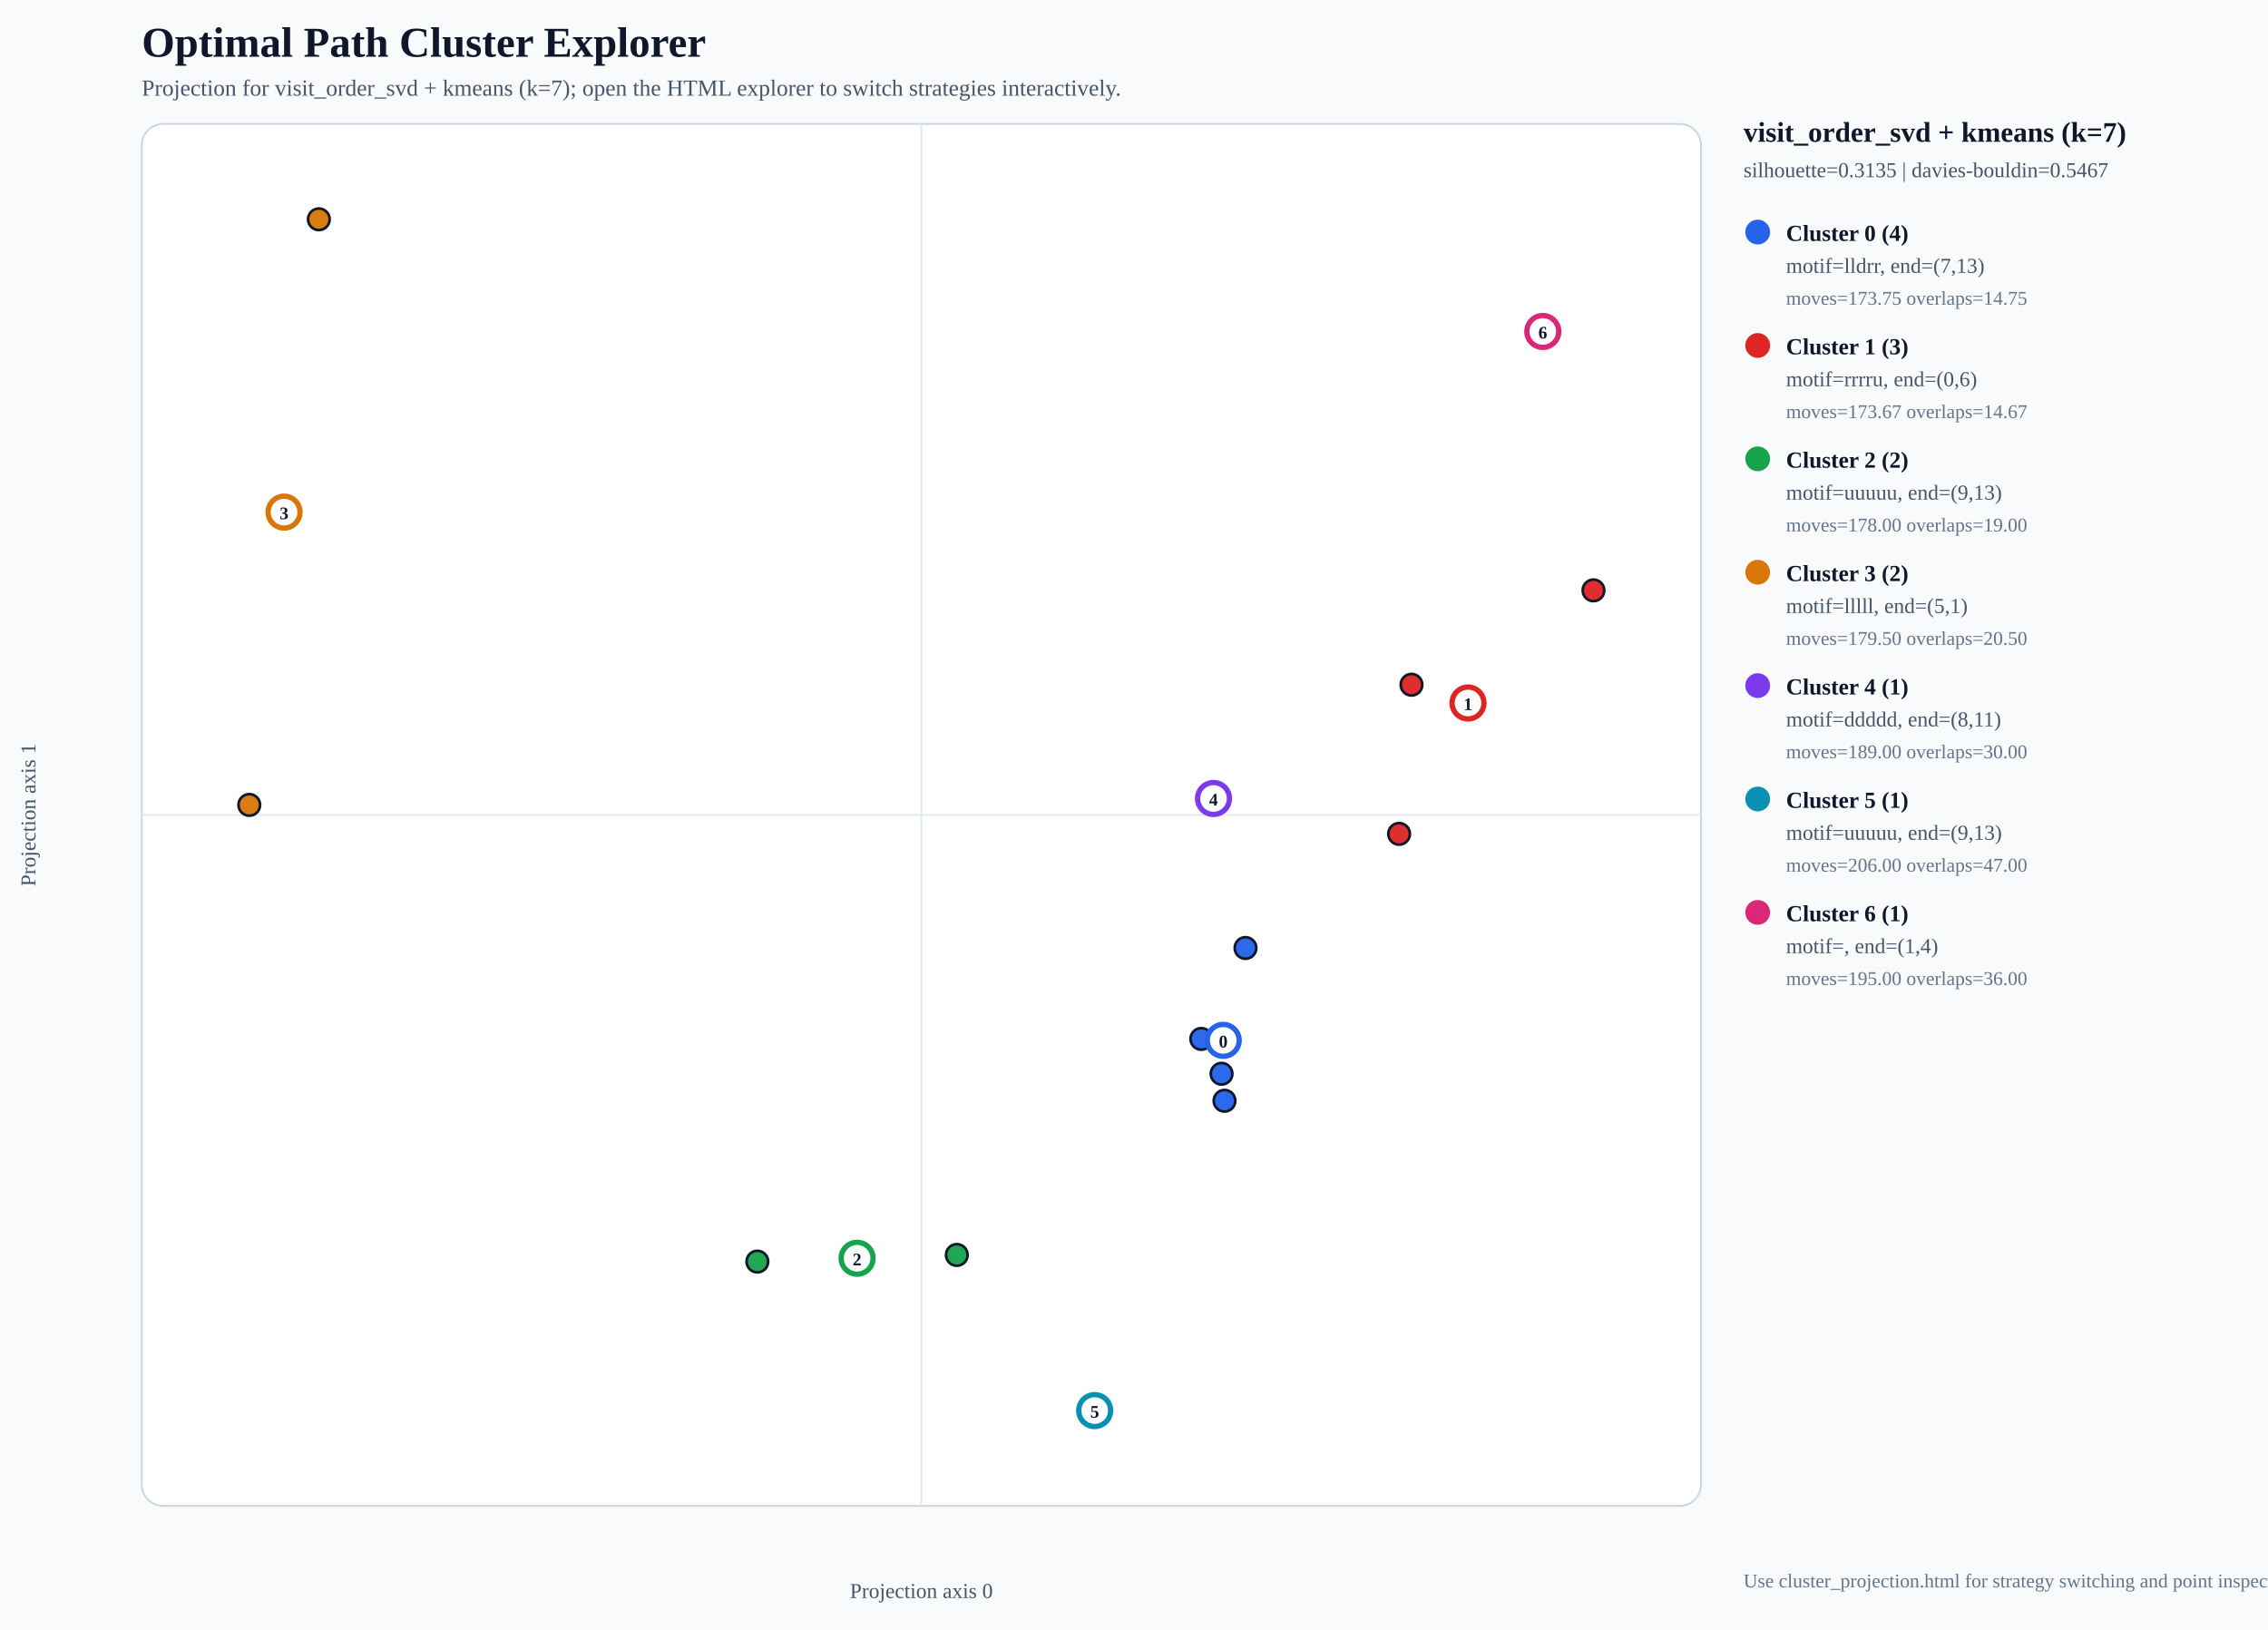
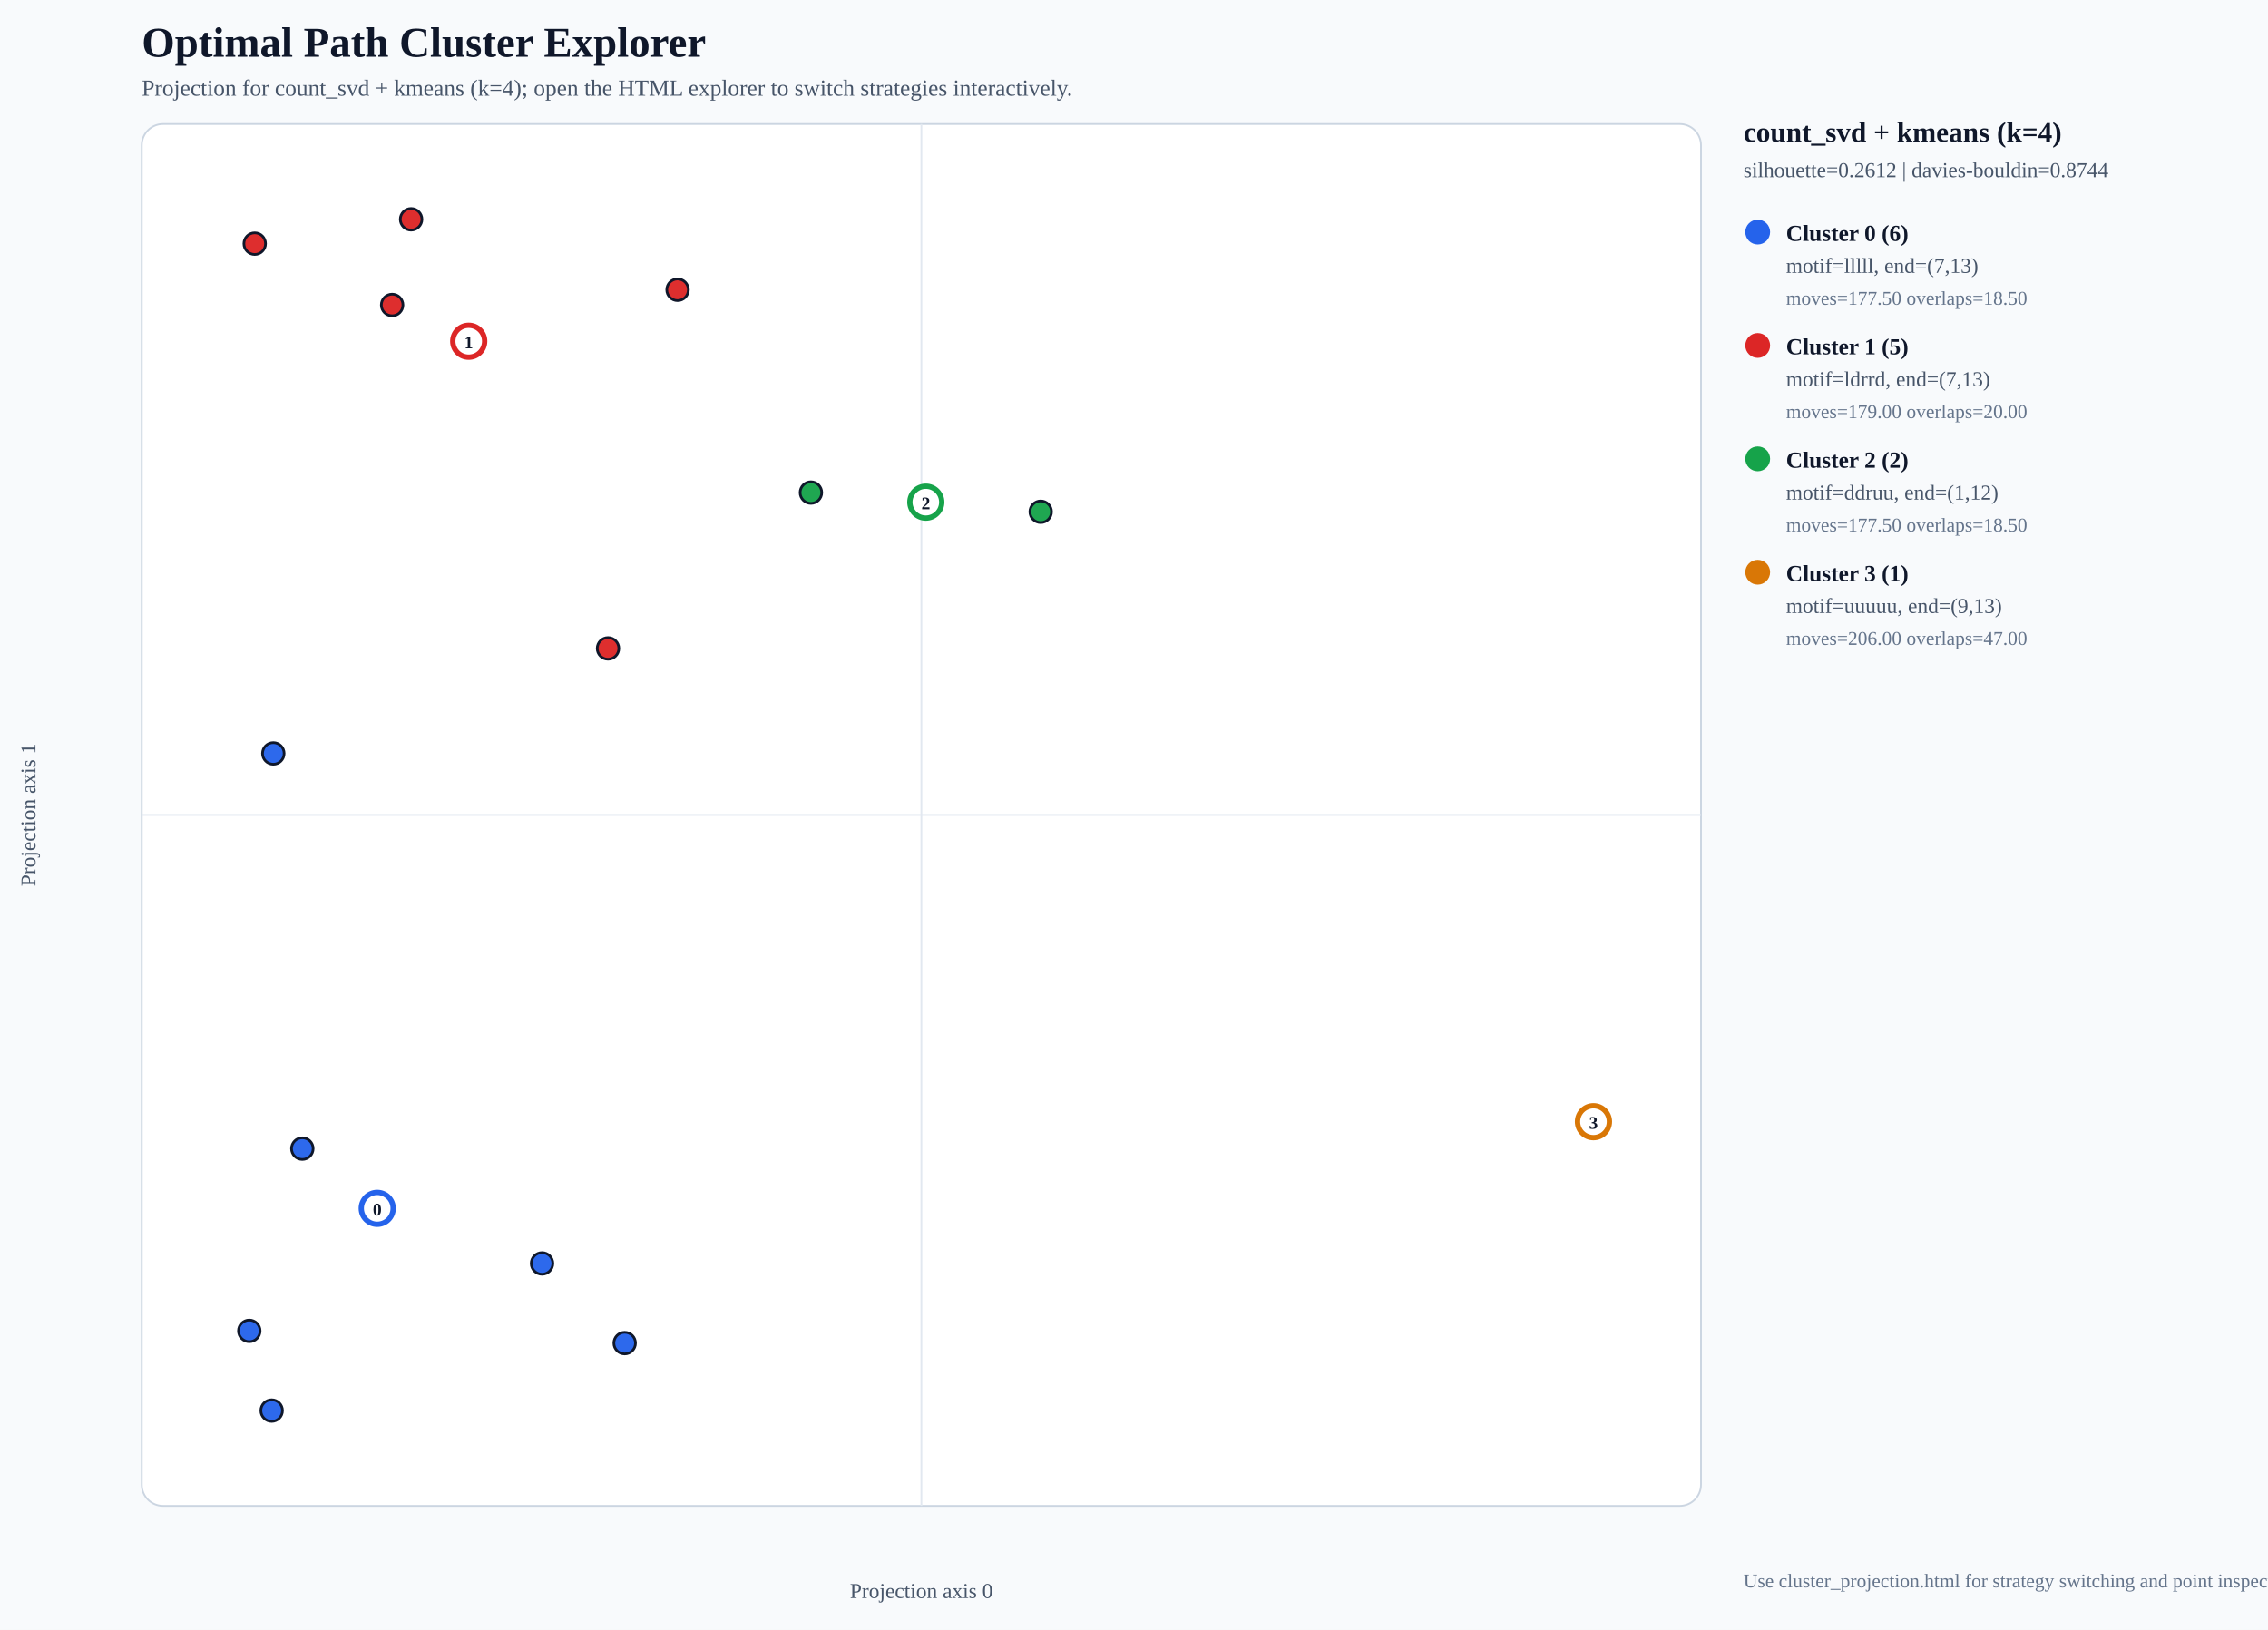
<svg xmlns="http://www.w3.org/2000/svg" width="1280" height="920" viewBox="0 0 1280 920">
  <rect width="100%" height="100%" fill="#f8fafc" />
  <text x="80" y="32" fill="#0f172a" font-size="24" font-weight="700">Optimal Path Cluster Explorer</text>
-   <text x="80" y="54" fill="#475569" font-size="13">Projection for visit_order_svd + kmeans (k=7); open the HTML explorer to switch strategies interactively.</text>
+   <text x="80" y="54" fill="#475569" font-size="13">Projection for count_svd + kmeans (k=4); open the HTML explorer to switch strategies interactively.</text>
  <rect x="80" y="70" width="880" height="780" fill="#ffffff" stroke="#cbd5e1" stroke-width="1" rx="12" />
  <line x1="80" y1="460.0" x2="960" y2="460.0" stroke="#e2e8f0" stroke-width="1" />
  <line x1="520.0" y1="70" x2="520.0" y2="850" stroke="#e2e8f0" stroke-width="1" />
  <text x="520.0" y="902" text-anchor="middle" fill="#475569" font-size="12">Projection axis 0</text>
  <text x="20" y="460.0" text-anchor="middle" fill="#475569" font-size="12" transform="rotate(-90 20 460.0)">Projection axis 1</text>
-   <circle cx="677.99" cy="586.42" r="6.1" fill="#2563eb" fill-opacity="0.96" stroke="#0f172a" stroke-width="1.5" />
-   <circle cx="689.42" cy="606.09" r="6.1" fill="#2563eb" fill-opacity="0.96" stroke="#0f172a" stroke-width="1.5" />
-   <circle cx="702.93" cy="535.10" r="6.1" fill="#2563eb" fill-opacity="0.96" stroke="#0f172a" stroke-width="1.5" />
-   <circle cx="691.08" cy="621.33" r="6.1" fill="#2563eb" fill-opacity="0.96" stroke="#0f172a" stroke-width="1.5" />
-   <circle cx="796.61" cy="386.50" r="6.1" fill="#dc2626" fill-opacity="0.96" stroke="#0f172a" stroke-width="1.5" />
-   <circle cx="899.31" cy="333.24" r="6.1" fill="#dc2626" fill-opacity="0.96" stroke="#0f172a" stroke-width="1.5" />
-   <circle cx="789.62" cy="470.68" r="6.1" fill="#dc2626" fill-opacity="0.96" stroke="#0f172a" stroke-width="1.5" />
-   <circle cx="179.95" cy="123.79" r="6.1" fill="#d97706" fill-opacity="0.96" stroke="#0f172a" stroke-width="1.5" />
-   <circle cx="140.69" cy="454.34" r="6.1" fill="#d97706" fill-opacity="0.96" stroke="#0f172a" stroke-width="1.5" />
-   <circle cx="427.43" cy="712.11" r="6.1" fill="#16a34a" fill-opacity="0.96" stroke="#0f172a" stroke-width="1.5" />
-   <circle cx="540.00" cy="708.36" r="6.1" fill="#16a34a" fill-opacity="0.96" stroke="#0f172a" stroke-width="1.5" />
-   <circle cx="684.87" cy="450.71" r="6.1" fill="#7c3aed" fill-opacity="0.96" stroke="#0f172a" stroke-width="1.5" />
-   <circle cx="870.72" cy="187.10" r="6.1" fill="#db2777" fill-opacity="0.96" stroke="#0f172a" stroke-width="1.5" />
-   <circle cx="617.81" cy="796.21" r="6.1" fill="#0891b2" fill-opacity="0.96" stroke="#0f172a" stroke-width="1.5" />
-   <text x="984" y="80" fill="#0f172a" font-size="16" font-weight="700">visit_order_svd + kmeans (k=7)</text>
-   <text x="984" y="100" fill="#475569" font-size="12">silhouette=0.3135 | davies-bouldin=0.5467</text>
-   <circle cx="690.35" cy="587.24" r="9" fill="#ffffff" stroke="#2563eb" stroke-width="3" />
-   <text x="690.35" y="591.24" text-anchor="middle" fill="#0f172a" font-size="10" font-weight="700">0</text>
+   <circle cx="140.69" cy="751.22" r="6.1" fill="#2563eb" fill-opacity="0.96" stroke="#0f172a" stroke-width="1.5" />
+   <circle cx="170.62" cy="648.35" r="6.1" fill="#2563eb" fill-opacity="0.96" stroke="#0f172a" stroke-width="1.5" />
+   <circle cx="153.32" cy="796.21" r="6.1" fill="#2563eb" fill-opacity="0.96" stroke="#0f172a" stroke-width="1.5" />
+   <circle cx="154.25" cy="425.29" r="6.1" fill="#2563eb" fill-opacity="0.96" stroke="#0f172a" stroke-width="1.5" />
+   <circle cx="305.91" cy="713.16" r="6.1" fill="#2563eb" fill-opacity="0.96" stroke="#0f172a" stroke-width="1.5" />
+   <circle cx="352.55" cy="758.12" r="6.1" fill="#2563eb" fill-opacity="0.96" stroke="#0f172a" stroke-width="1.5" />
+   <circle cx="232.02" cy="123.79" r="6.1" fill="#dc2626" fill-opacity="0.96" stroke="#0f172a" stroke-width="1.5" />
+   <circle cx="221.31" cy="172.15" r="6.1" fill="#dc2626" fill-opacity="0.96" stroke="#0f172a" stroke-width="1.5" />
+   <circle cx="143.76" cy="137.53" r="6.1" fill="#dc2626" fill-opacity="0.96" stroke="#0f172a" stroke-width="1.5" />
+   <circle cx="343.15" cy="366.00" r="6.1" fill="#dc2626" fill-opacity="0.96" stroke="#0f172a" stroke-width="1.5" />
+   <circle cx="382.40" cy="163.56" r="6.1" fill="#dc2626" fill-opacity="0.96" stroke="#0f172a" stroke-width="1.5" />
+   <circle cx="587.34" cy="288.87" r="6.1" fill="#16a34a" fill-opacity="0.96" stroke="#0f172a" stroke-width="1.5" />
+   <circle cx="457.66" cy="278.04" r="6.1" fill="#16a34a" fill-opacity="0.96" stroke="#0f172a" stroke-width="1.5" />
+   <circle cx="899.31" cy="633.15" r="6.1" fill="#d97706" fill-opacity="0.96" stroke="#0f172a" stroke-width="1.5" />
+   <text x="984" y="80" fill="#0f172a" font-size="16" font-weight="700">count_svd + kmeans (k=4)</text>
+   <text x="984" y="100" fill="#475569" font-size="12">silhouette=0.2612 | davies-bouldin=0.8744</text>
+   <circle cx="212.89" cy="682.06" r="9" fill="#ffffff" stroke="#2563eb" stroke-width="3" />
+   <text x="212.89" y="686.06" text-anchor="middle" fill="#0f172a" font-size="10" font-weight="700">0</text>
  <circle cx="992" cy="131" r="7" fill="#2563eb" />
-   <text x="1008" y="136" fill="#0f172a" font-size="13" font-weight="700">Cluster 0 (4)</text>
-   <text x="1008" y="154" fill="#475569" font-size="12">motif=lldrr, end=(7,13)</text>
-   <text x="1008" y="172" fill="#64748b" font-size="11">moves=173.75 overlaps=14.75</text>
-   <circle cx="828.51" cy="396.81" r="9" fill="#ffffff" stroke="#dc2626" stroke-width="3" />
-   <text x="828.51" y="400.81" text-anchor="middle" fill="#0f172a" font-size="10" font-weight="700">1</text>
+   <text x="1008" y="136" fill="#0f172a" font-size="13" font-weight="700">Cluster 0 (6)</text>
+   <text x="1008" y="154" fill="#475569" font-size="12">motif=lllll, end=(7,13)</text>
+   <text x="1008" y="172" fill="#64748b" font-size="11">moves=177.50 overlaps=18.50</text>
+   <circle cx="264.53" cy="192.61" r="9" fill="#ffffff" stroke="#dc2626" stroke-width="3" />
+   <text x="264.53" y="196.61" text-anchor="middle" fill="#0f172a" font-size="10" font-weight="700">1</text>
  <circle cx="992" cy="195" r="7" fill="#dc2626" />
-   <text x="1008" y="200" fill="#0f172a" font-size="13" font-weight="700">Cluster 1 (3)</text>
-   <text x="1008" y="218" fill="#475569" font-size="12">motif=rrrru, end=(0,6)</text>
-   <text x="1008" y="236" fill="#64748b" font-size="11">moves=173.67 overlaps=14.67</text>
-   <circle cx="483.72" cy="710.23" r="9" fill="#ffffff" stroke="#16a34a" stroke-width="3" />
-   <text x="483.72" y="714.23" text-anchor="middle" fill="#0f172a" font-size="10" font-weight="700">2</text>
+   <text x="1008" y="200" fill="#0f172a" font-size="13" font-weight="700">Cluster 1 (5)</text>
+   <text x="1008" y="218" fill="#475569" font-size="12">motif=ldrrd, end=(7,13)</text>
+   <text x="1008" y="236" fill="#64748b" font-size="11">moves=179.00 overlaps=20.00</text>
+   <circle cx="522.50" cy="283.45" r="9" fill="#ffffff" stroke="#16a34a" stroke-width="3" />
+   <text x="522.50" y="287.45" text-anchor="middle" fill="#0f172a" font-size="10" font-weight="700">2</text>
  <circle cx="992" cy="259" r="7" fill="#16a34a" />
  <text x="1008" y="264" fill="#0f172a" font-size="13" font-weight="700">Cluster 2 (2)</text>
-   <text x="1008" y="282" fill="#475569" font-size="12">motif=uuuuu, end=(9,13)</text>
-   <text x="1008" y="300" fill="#64748b" font-size="11">moves=178.00 overlaps=19.00</text>
-   <circle cx="160.32" cy="289.07" r="9" fill="#ffffff" stroke="#d97706" stroke-width="3" />
-   <text x="160.32" y="293.07" text-anchor="middle" fill="#0f172a" font-size="10" font-weight="700">3</text>
+   <text x="1008" y="282" fill="#475569" font-size="12">motif=ddruu, end=(1,12)</text>
+   <text x="1008" y="300" fill="#64748b" font-size="11">moves=177.50 overlaps=18.50</text>
+   <circle cx="899.31" cy="633.15" r="9" fill="#ffffff" stroke="#d97706" stroke-width="3" />
+   <text x="899.31" y="637.15" text-anchor="middle" fill="#0f172a" font-size="10" font-weight="700">3</text>
  <circle cx="992" cy="323" r="7" fill="#d97706" />
-   <text x="1008" y="328" fill="#0f172a" font-size="13" font-weight="700">Cluster 3 (2)</text>
-   <text x="1008" y="346" fill="#475569" font-size="12">motif=lllll, end=(5,1)</text>
-   <text x="1008" y="364" fill="#64748b" font-size="11">moves=179.50 overlaps=20.50</text>
-   <circle cx="684.87" cy="450.71" r="9" fill="#ffffff" stroke="#7c3aed" stroke-width="3" />
-   <text x="684.87" y="454.71" text-anchor="middle" fill="#0f172a" font-size="10" font-weight="700">4</text>
-   <circle cx="992" cy="387" r="7" fill="#7c3aed" />
-   <text x="1008" y="392" fill="#0f172a" font-size="13" font-weight="700">Cluster 4 (1)</text>
-   <text x="1008" y="410" fill="#475569" font-size="12">motif=ddddd, end=(8,11)</text>
-   <text x="1008" y="428" fill="#64748b" font-size="11">moves=189.00 overlaps=30.00</text>
-   <circle cx="617.81" cy="796.21" r="9" fill="#ffffff" stroke="#0891b2" stroke-width="3" />
-   <text x="617.81" y="800.21" text-anchor="middle" fill="#0f172a" font-size="10" font-weight="700">5</text>
-   <circle cx="992" cy="451" r="7" fill="#0891b2" />
-   <text x="1008" y="456" fill="#0f172a" font-size="13" font-weight="700">Cluster 5 (1)</text>
-   <text x="1008" y="474" fill="#475569" font-size="12">motif=uuuuu, end=(9,13)</text>
-   <text x="1008" y="492" fill="#64748b" font-size="11">moves=206.00 overlaps=47.00</text>
-   <circle cx="870.72" cy="187.10" r="9" fill="#ffffff" stroke="#db2777" stroke-width="3" />
-   <text x="870.72" y="191.10" text-anchor="middle" fill="#0f172a" font-size="10" font-weight="700">6</text>
-   <circle cx="992" cy="515" r="7" fill="#db2777" />
-   <text x="1008" y="520" fill="#0f172a" font-size="13" font-weight="700">Cluster 6 (1)</text>
-   <text x="1008" y="538" fill="#475569" font-size="12">motif=, end=(1,4)</text>
-   <text x="1008" y="556" fill="#64748b" font-size="11">moves=195.00 overlaps=36.00</text>
+   <text x="1008" y="328" fill="#0f172a" font-size="13" font-weight="700">Cluster 3 (1)</text>
+   <text x="1008" y="346" fill="#475569" font-size="12">motif=uuuuu, end=(9,13)</text>
+   <text x="1008" y="364" fill="#64748b" font-size="11">moves=206.00 overlaps=47.00</text>
  <text x="984" y="896" fill="#64748b" font-size="11">Use cluster_projection.html for strategy switching and point inspection.</text>
</svg>
